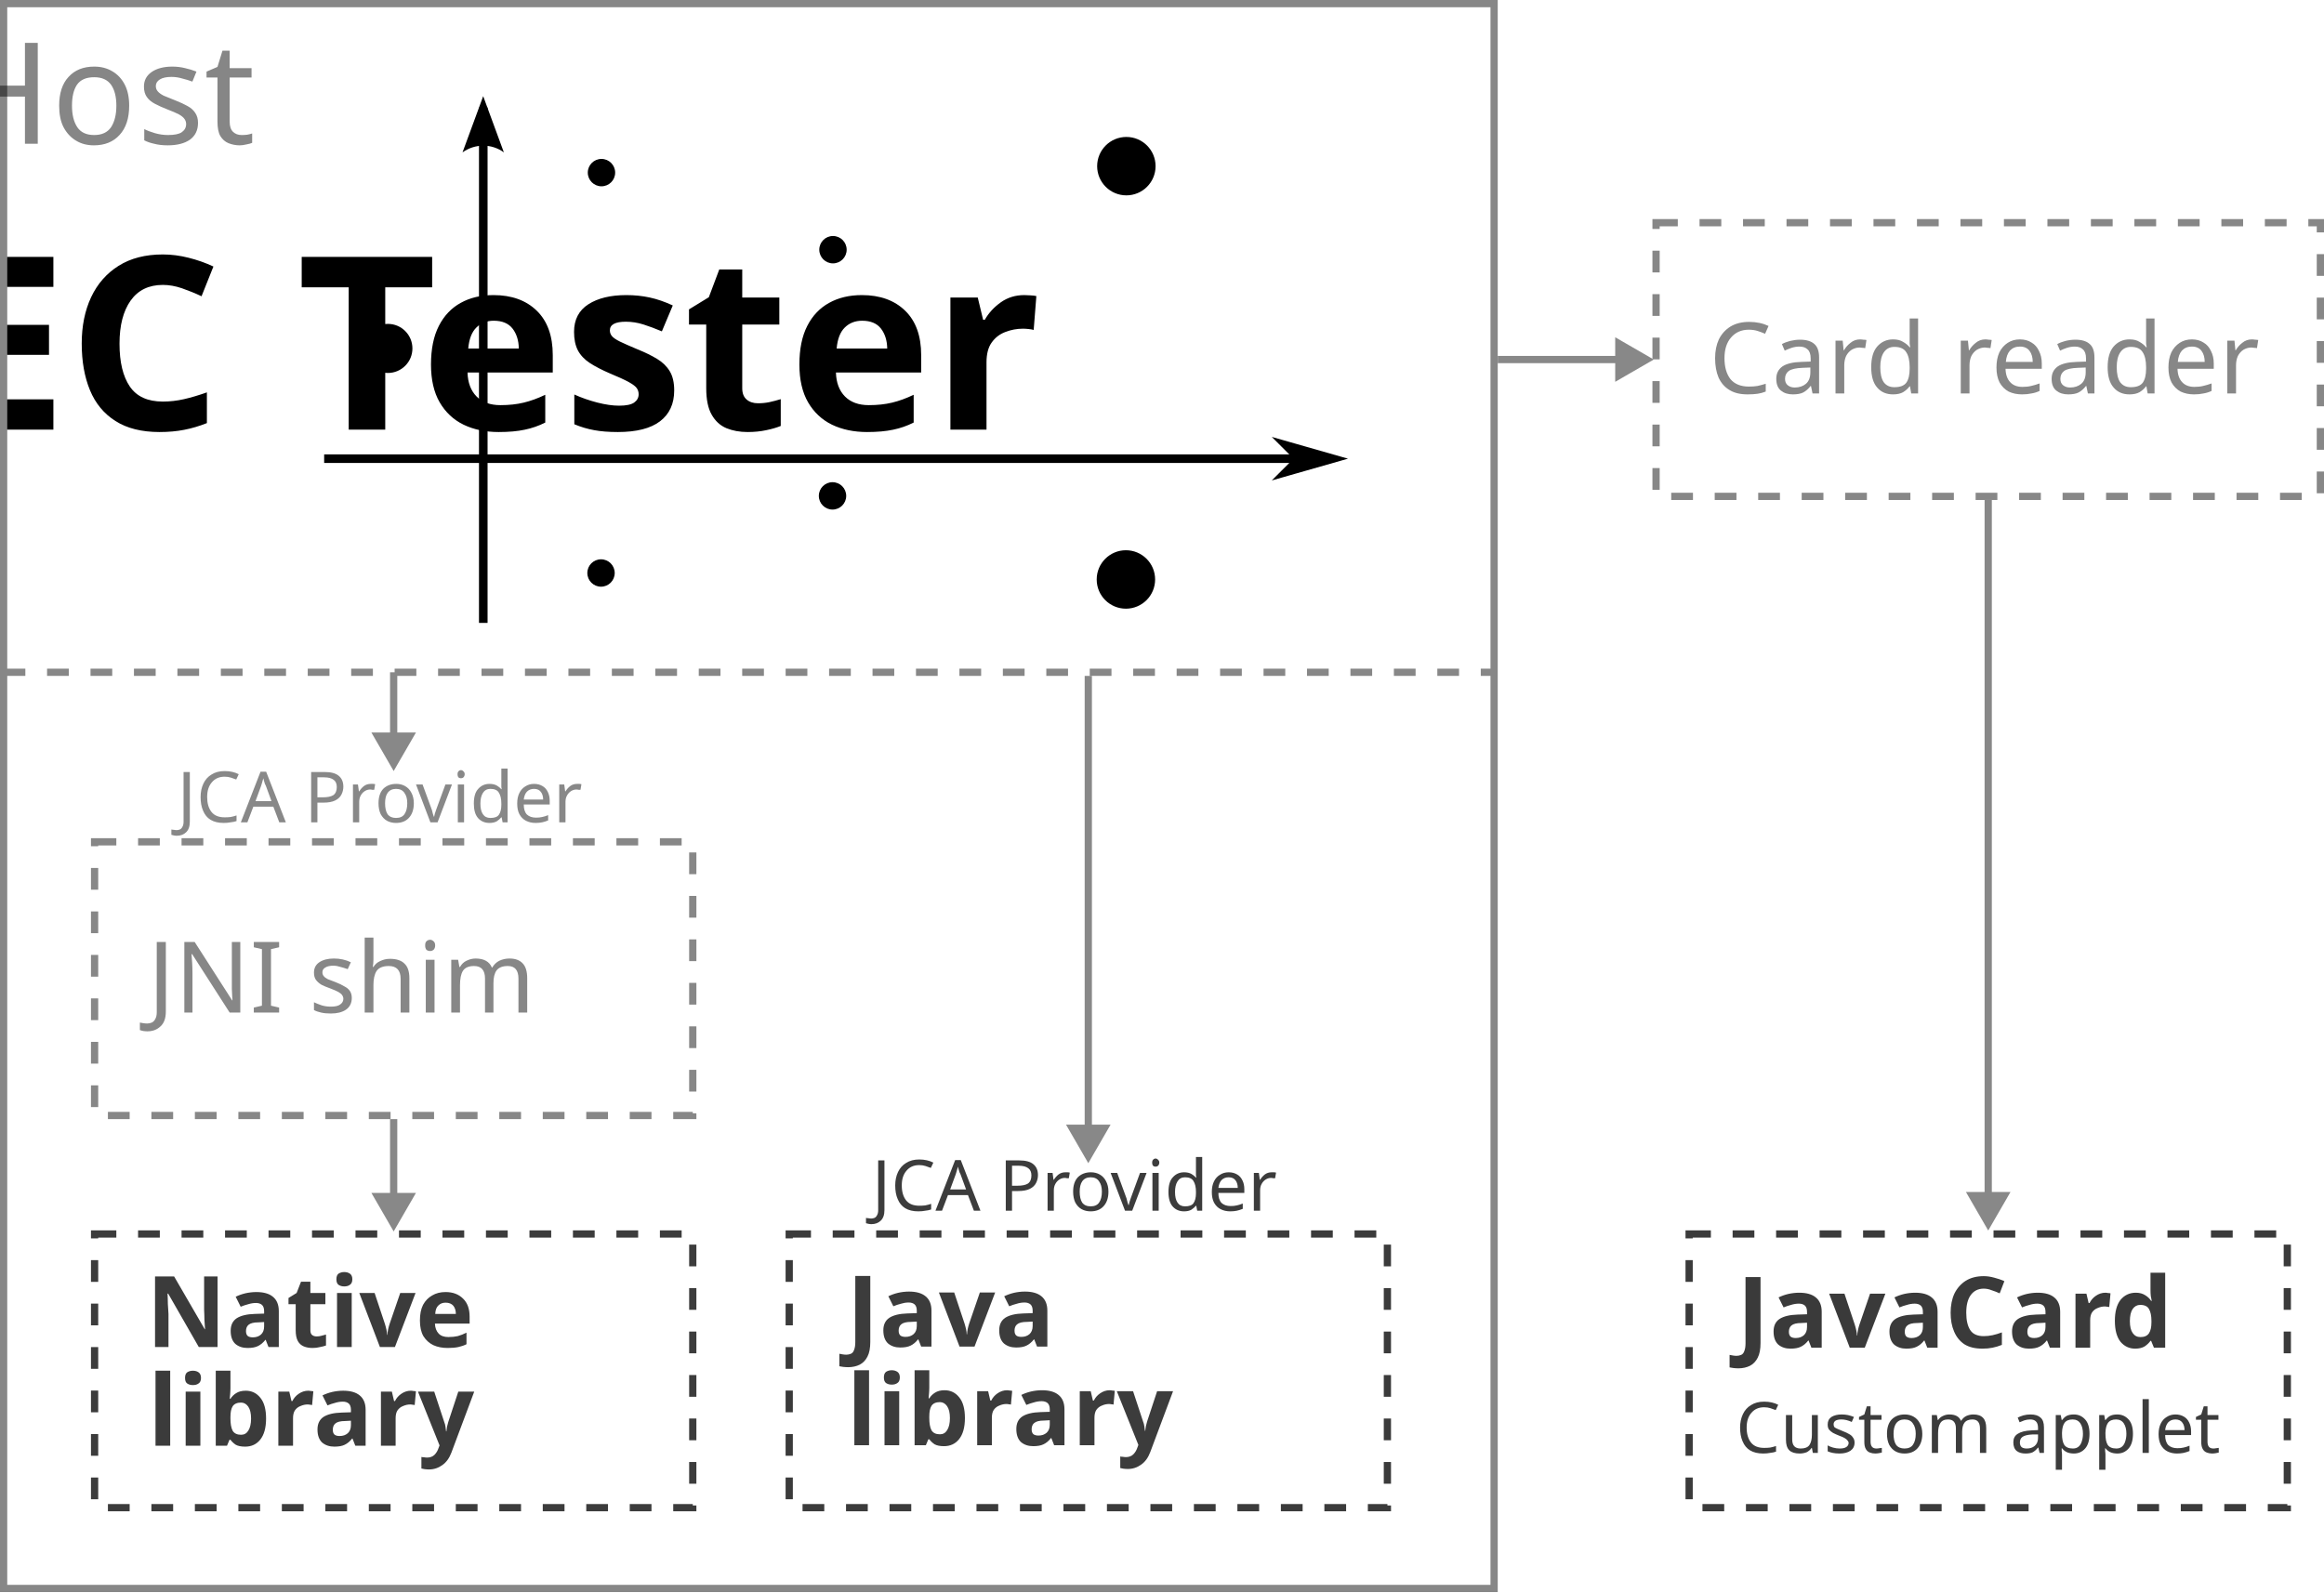
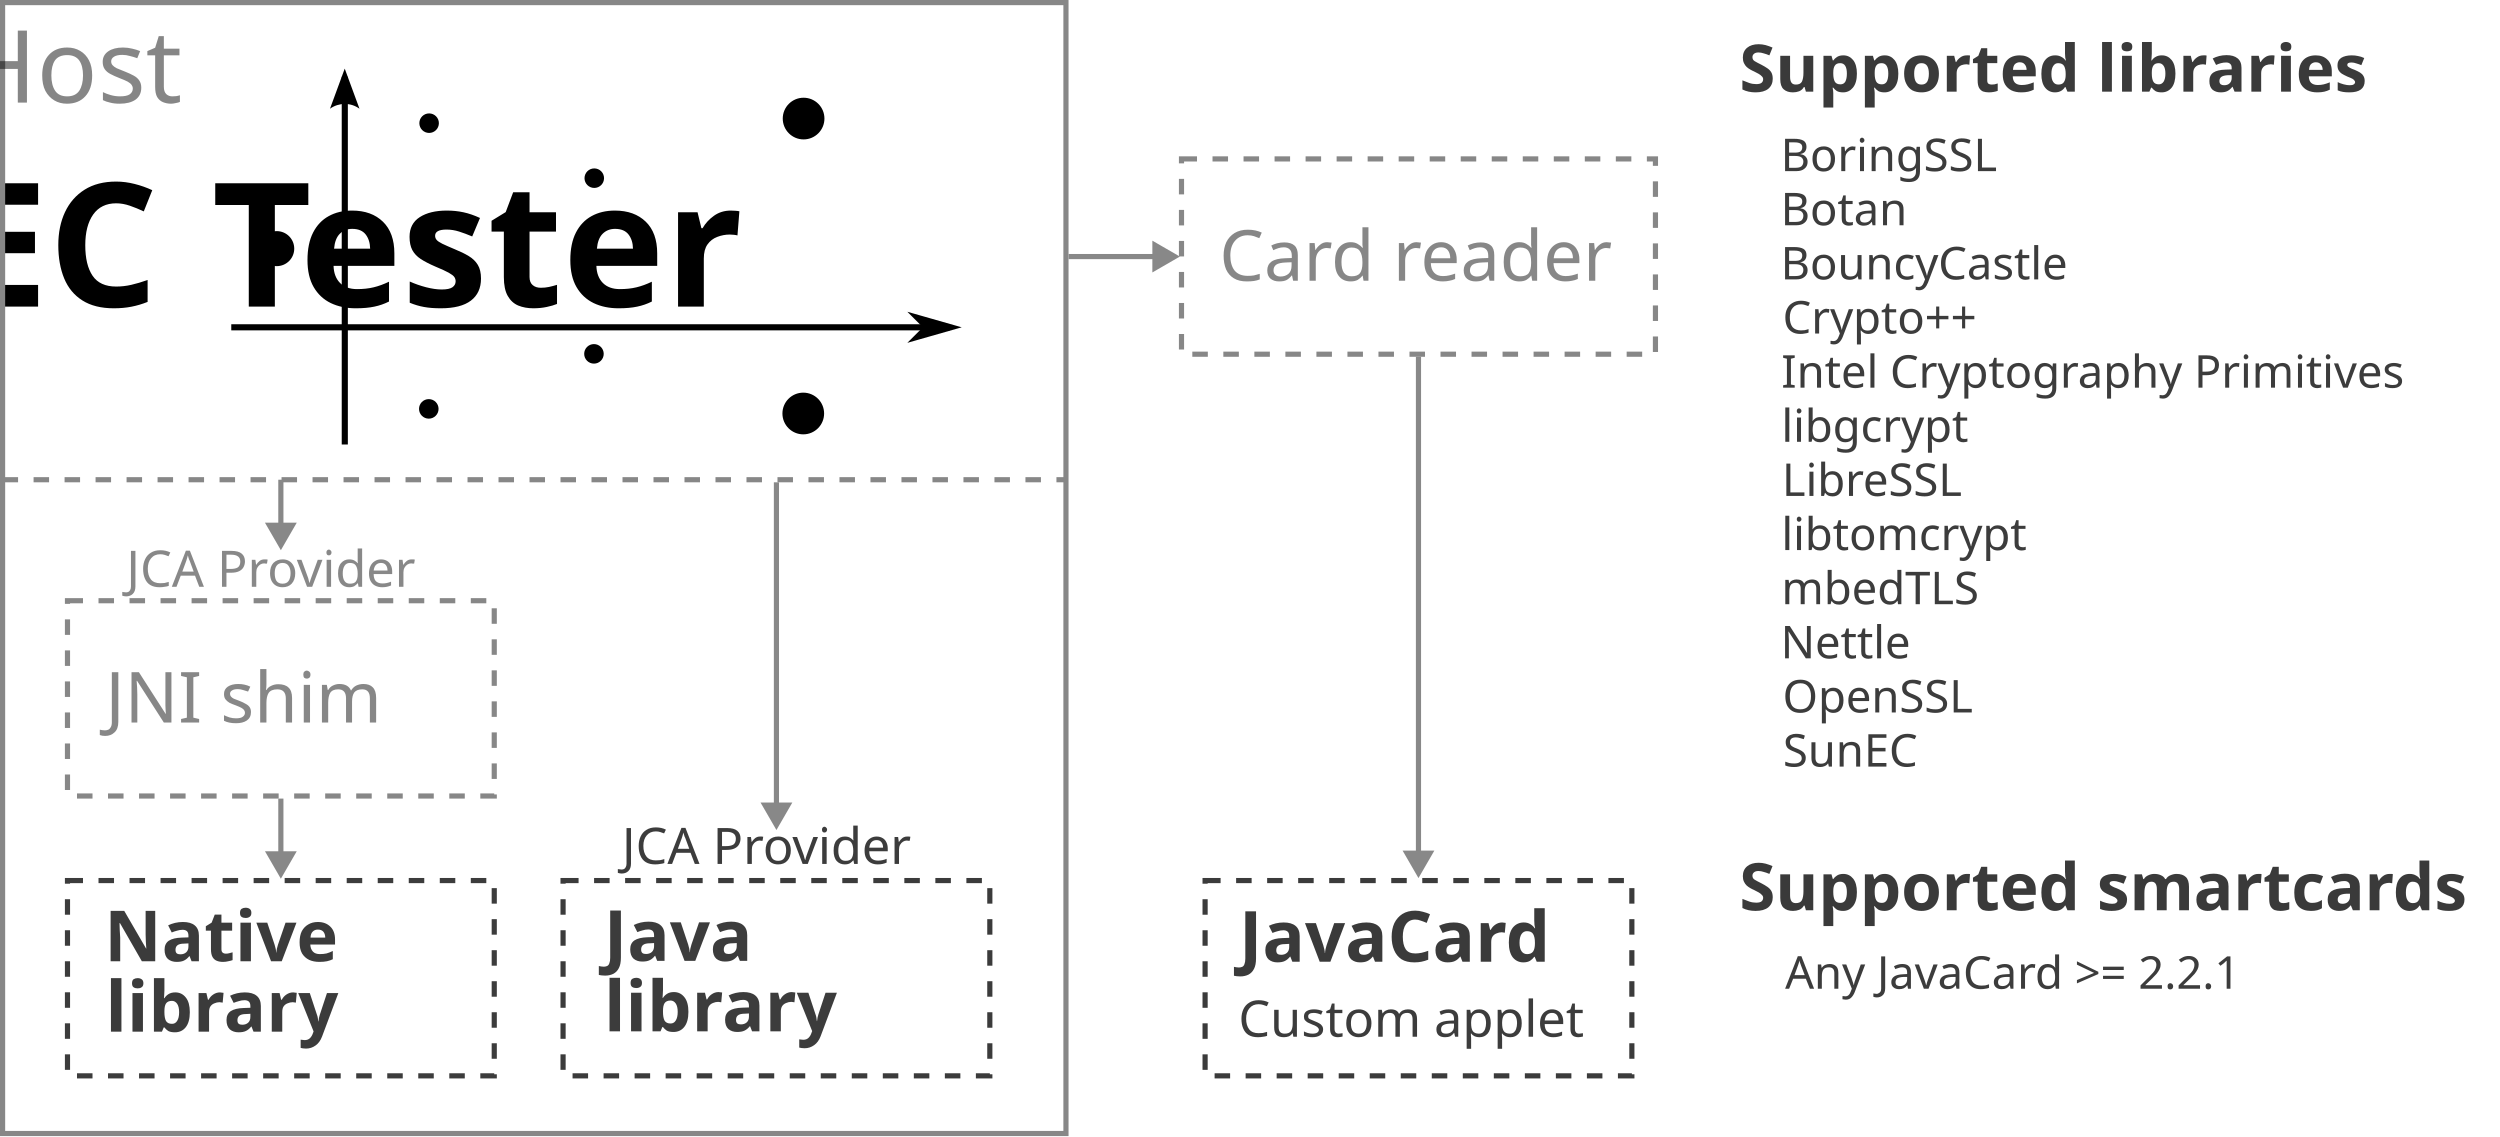
- <svg xmlns="http://www.w3.org/2000/svg" width="116.185mm" height="79.61mm" viewBox="0 0 116.185 79.61" version="1.1" id="svg1" xml:space="preserve">
+ <svg xmlns="http://www.w3.org/2000/svg" width="175.185mm" height="79.61mm" viewBox="0 0 175.185 79.61" version="1.1" id="svg1" xml:space="preserve">
  <defs id="defs1">
    <marker style="overflow:visible" id="Triangle" refX="0" refY="0" orient="auto-start-reverse" markerWidth="1" markerHeight="1" viewBox="0 0 1 1" preserveAspectRatio="xMidYMid">
      <path transform="scale(0.5)" style="fill:context-stroke;fill-rule:evenodd;stroke:context-stroke;stroke-width:1pt" d="M 5.77,0 -2.88,5 V -5 Z" id="path135" />
    </marker>
    <marker style="overflow:visible" id="Arrow2Mend" refX="0" refY="0" orient="auto">
      <path transform="scale(-0.6)" d="M 8.719,4.034 -2.207,0.016 8.719,-4.002 c -1.745,2.372 -1.735,5.617 -6e-7,8.035 z" style="fill-rule:evenodd;stroke-width:0.625;stroke-linejoin:round" id="path887" />
    </marker>
    <marker style="overflow:visible" id="marker1138" refX="0" refY="0" orient="auto">
      <path transform="matrix(-0.4,0,0,-0.4,-4,0)" style="fill:#000000;fill-opacity:1;fill-rule:evenodd;stroke:#000000;stroke-width:1pt;stroke-opacity:1" d="M 0,0 5,-5 -12.5,0 5,5 Z" id="path1136" />
    </marker>
    <marker style="overflow:visible" id="Arrow1Mend" refX="0" refY="0" orient="auto">
      <path transform="matrix(-0.4,0,0,-0.4,-4,0)" style="fill:#000000;fill-opacity:1;fill-rule:evenodd;stroke:#000000;stroke-width:1pt;stroke-opacity:1" d="M 0,0 5,-5 -12.5,0 5,5 Z" id="path869" />
    </marker>
    <marker style="overflow:visible" id="Triangle-0" refX="0" refY="0" orient="auto-start-reverse" markerWidth="1" markerHeight="1" viewBox="0 0 1 1" preserveAspectRatio="xMidYMid">
      <path transform="scale(0.5)" style="fill:context-stroke;fill-rule:evenodd;stroke:context-stroke;stroke-width:1pt" d="M 5.77,0 -2.88,5 V -5 Z" id="path135-8" />
    </marker>
    <marker style="overflow:visible" id="Triangle-6" refX="0" refY="0" orient="auto-start-reverse" markerWidth="1" markerHeight="1" viewBox="0 0 1 1" preserveAspectRatio="xMidYMid">
      <path transform="scale(0.5)" style="fill:context-stroke;fill-rule:evenodd;stroke:context-stroke;stroke-width:1pt" d="M 5.77,0 -2.88,5 V -5 Z" id="path135-2" />
    </marker>
    <marker style="overflow:visible" id="Triangle-6-9" refX="0" refY="0" orient="auto-start-reverse" markerWidth="1" markerHeight="1" viewBox="0 0 1 1" preserveAspectRatio="xMidYMid">
      <path transform="scale(0.5)" style="fill:context-stroke;fill-rule:evenodd;stroke:context-stroke;stroke-width:1pt" d="M 5.77,0 -2.88,5 V -5 Z" id="path135-2-9" />
    </marker>
    <marker style="overflow:visible" id="Triangle-1" refX="0" refY="0" orient="auto-start-reverse" markerWidth="1" markerHeight="1" viewBox="0 0 1 1" preserveAspectRatio="xMidYMid">
      <path transform="scale(0.5)" style="fill:context-stroke;fill-rule:evenodd;stroke:context-stroke;stroke-width:1pt" d="M 5.77,0 -2.88,5 V -5 Z" id="path135-9" />
    </marker>
  </defs>
  <g id="layer1" transform="translate(-39.362,-24.51369)">
    <g transform="matrix(0.2858617,0,0,0.2858617,31.74187,28.05056)" id="layer1-3">
      <text id="text832" y="62.779" x="78.647" style="font-style:normal;font-variant:normal;font-weight:normal;font-stretch:normal;font-size:42.333px;line-height:1.25;font-family:'Noto Sans';-inkscape-font-specification:'Noto Sans';text-align:center;letter-spacing:0px;word-spacing:0px;text-anchor:middle;fill:#000000;fill-opacity:1;stroke:none;stroke-width:0.265" xml:space="preserve">
        <tspan style="font-style:normal;font-variant:normal;font-weight:800;font-stretch:normal;font-size:42.333px;font-family:Metropolis;-inkscape-font-specification:'Metropolis Ultra-Bold';stroke-width:0.265" y="62.779" x="78.647" id="tspan830">EC</tspan>
      </text>
      <text xml:space="preserve" style="font-style:normal;font-variant:normal;font-weight:normal;font-stretch:normal;font-size:42.333px;line-height:1.25;font-family:'Noto Sans';-inkscape-font-specification:'Noto Sans';text-align:center;letter-spacing:0px;word-spacing:0px;text-anchor:middle;fill:#000000;fill-opacity:1;stroke:none;stroke-width:0.265" x="182.21" y="62.779" id="text832-2">
        <tspan id="tspan830-9" x="182.21" y="62.779" style="font-style:normal;font-variant:normal;font-weight:800;font-stretch:normal;font-size:42.333px;font-family:Metropolis;-inkscape-font-specification:'Metropolis Ultra-Bold';stroke-width:0.265">Tester</tspan>
      </text>
      <path id="path856" d="M 111.176,96.587 V 6.435" style="fill:none;stroke:#000000;stroke-width:1.5;stroke-linecap:butt;stroke-linejoin:miter;stroke-miterlimit:4;stroke-dasharray:none;stroke-opacity:1;marker-end:url(#Arrow2Mend)" />
      <path id="path858" d="M 83.348,67.86 H 259.448" style="fill:none;stroke:#000000;stroke-width:1.5;stroke-linecap:butt;stroke-linejoin:miter;stroke-miterlimit:4;stroke-dasharray:none;stroke-opacity:1;marker-end:url(#marker1138)" />
      <circle r="2.394" cy="17.822" cx="131.847" id="path1242" style="fill:#000000;stroke-width:1.5;stroke-linecap:square;stroke-miterlimit:4;stroke-dasharray:none" />
      <circle style="fill:#000000;stroke-width:1.5;stroke-linecap:square;stroke-miterlimit:4;stroke-dasharray:none" id="path1242-2" cx="172.333" cy="31.304" r="2.394" />
      <circle style="fill:#000000;stroke-width:1.5;stroke-linecap:square;stroke-miterlimit:4;stroke-dasharray:none" id="path1242-7" cx="223.643" cy="16.692" r="5.109" />
      <ellipse ry="2.395" rx="2.394" transform="scale(1,-1)" style="fill:#000000;stroke-width:1.5;stroke-linecap:square;stroke-miterlimit:4;stroke-dasharray:none" id="path1242-6" cx="131.768" cy="-87.858" />
      <ellipse ry="2.395" rx="2.394" transform="scale(1,-1)" cy="-74.369" cx="172.254" id="path1242-2-1" style="fill:#000000;stroke-width:1.5;stroke-linecap:square;stroke-miterlimit:4;stroke-dasharray:none" />
      <ellipse ry="5.112" rx="5.109" transform="scale(1,-1)" cy="-88.989" cx="223.564" id="path1242-7-3" style="fill:#000000;stroke-width:1.5;stroke-linecap:square;stroke-miterlimit:4;stroke-dasharray:none" />
      <circle r="4.293" cy="48.575" cx="94.491" id="path1242-2-2" style="fill:#000000;stroke-width:1.5;stroke-linecap:square;stroke-miterlimit:4;stroke-dasharray:none" />
    </g>
    <rect style="fill:none;stroke:#878787;stroke-width:0.362;stroke-dasharray:none;stroke-dashoffset:2.898;stroke-opacity:1" id="rect1" width="74.515" height="79.248" x="39.543" y="24.695" />
    <text xml:space="preserve" style="font-size:7.056px;line-height:1.25;font-family:Metropolis;-inkscape-font-specification:Metropolis;text-align:center;text-anchor:middle;fill:#000000;fill-opacity:0.473;stroke-width:0.265" x="49" y="31.703" id="text1">
      <tspan id="tspan1" style="fill:#000000;fill-opacity:0.473;stroke-width:0.265" x="49" y="31.703">Host</tspan>
    </text>
    <rect style="fill:none;stroke:#3c3c3c;stroke-width:0.362;stroke-dasharray:1.087, 1.087;stroke-dashoffset:0;stroke-opacity:1" id="rect1-5" width="29.905" height="13.685" x="44.091" y="86.218" />
    <text xml:space="preserve" style="font-size:4.939px;line-height:1.25;font-family:Metropolis;-inkscape-font-specification:Metropolis;text-align:center;text-anchor:middle;fill:#3b3b3b;fill-opacity:1;stroke-width:0.265" x="46.746" y="90.63" id="text1-9">
      <tspan style="font-weight:bold;font-size:4.939px;text-align:start;text-anchor:start;fill:#3b3b3b;fill-opacity:1;stroke-width:0.265" x="46.746" y="90.63" id="tspan2" dy="1.24" dx="-0.07 0.07">Native</tspan>
      <tspan style="font-weight:bold;font-size:4.939px;text-align:start;text-anchor:start;fill:#3b3b3b;fill-opacity:1;stroke-width:0.265" x="46.746" y="96.804" id="tspan3" dy="0 0">library</tspan>
    </text>
    <rect style="fill:none;stroke:#3b3b3b;stroke-width:0.362;stroke-dasharray:1.087, 1.087;stroke-dashoffset:0;stroke-opacity:1" id="rect1-5-5" width="29.905" height="13.685" x="78.818" y="86.218" />
    <text xml:space="preserve" style="font-size:4.939px;line-height:1.25;font-family:Metropolis;-inkscape-font-specification:Metropolis;text-align:center;text-anchor:middle;fill:#3c3c3c;fill-opacity:1;stroke-width:0.265" x="81.684" y="90.605" id="text1-9-4">
      <tspan style="font-weight:bold;font-size:4.939px;text-align:start;text-anchor:start;fill:#3c3c3c;fill-opacity:1;stroke-width:0.265" x="81.684" y="90.605" id="tspan2-8" dx="0" dy="1.24">Java</tspan>
      <tspan style="font-weight:bold;font-size:4.939px;text-align:start;text-anchor:start;fill:#3c3c3c;fill-opacity:1;stroke-width:0.265" x="81.684" y="96.779" dy="0 0" id="tspan3-1">library</tspan>
    </text>
    <g id="g7" transform="translate(0,-5.220802)">
      <rect style="fill:none;stroke:#878787;stroke-width:0.362;stroke-dasharray:1.087, 1.087;stroke-dashoffset:0;stroke-opacity:1" id="rect1-5-2" width="29.905" height="13.685" x="44.091" y="71.829" />
      <text xml:space="preserve" style="font-size:4.939px;line-height:1.25;font-family:Metropolis;-inkscape-font-specification:Metropolis;text-align:center;text-anchor:middle;fill:#878787;fill-opacity:1;stroke-width:0.265" x="46.746" y="80.368" id="text1-9-1">
        <tspan style="font-size:4.939px;text-align:start;text-anchor:start;fill:#878787;fill-opacity:1;stroke-width:0.265" x="46.746" y="80.368" id="tspan3-5">JNI shim</tspan>
      </text>
    </g>
    <text xml:space="preserve" style="font-size:3.528px;line-height:1.25;font-family:Metropolis;-inkscape-font-specification:Metropolis;text-align:center;text-anchor:middle;fill:#3c3c3c;fill-opacity:1;stroke-width:0.265" x="126.135" y="97.167" id="text1-9-1-8">
      <tspan style="font-size:3.528px;text-align:start;text-anchor:start;fill:#3c3c3c;fill-opacity:1;stroke-width:0.265" x="126.135" y="97.167" id="tspan3-5-7">Custom applet</tspan>
    </text>
-     <path style="fill:none;stroke:#878787;stroke-width:0.362;stroke-linecap:butt;stroke-linejoin:miter;stroke-dasharray:1.086,1.086;stroke-dashoffset:0;stroke-opacity:1" d="M 39.543,58.13 H 114.058" id="path6" />
+     <path style="fill:none;stroke:#878787;stroke-width:0.362;stroke-linecap:butt;stroke-linejoin:miter;stroke-dasharray:1.086, 1.086;stroke-dashoffset:0;stroke-opacity:1" d="M 39.543,58.13 H 114.058" id="path6" />
    <path style="fill:none;stroke:#888888;stroke-width:0.362;stroke-linecap:butt;stroke-linejoin:miter;stroke-dasharray:none;stroke-opacity:1;marker-start:url(#Triangle)" d="M 59.043,61.783 V 58.13" id="path7" />
    <path style="fill:none;stroke:#888888;stroke-width:0.362;stroke-linecap:butt;stroke-linejoin:miter;stroke-dasharray:none;stroke-opacity:1;marker-start:url(#Triangle-0)" d="M 59.043,84.805 V 80.474" id="path7-0" />
    <path style="fill:none;stroke:#888888;stroke-width:0.362;stroke-linecap:butt;stroke-linejoin:miter;stroke-dasharray:none;stroke-opacity:1;marker-start:url(#Triangle-6)" d="M 93.77,81.392 V 58.311" id="path7-8" />
    <g id="g7-4" transform="translate(78.06321,-36.17964)">
      <rect style="fill:none;stroke:#878787;stroke-width:0.362;stroke-dasharray:1.087, 1.087;stroke-dashoffset:0;stroke-opacity:1" id="rect1-5-2-7" width="33.212" height="13.685" x="44.091" y="71.829" />
      <text xml:space="preserve" style="font-size:4.939px;line-height:1.25;font-family:Metropolis;-inkscape-font-specification:Metropolis;text-align:center;text-anchor:middle;fill:#878787;fill-opacity:1;stroke-width:0.265" x="46.746" y="80.368" id="text1-9-1-2">
        <tspan style="font-size:4.939px;text-align:start;text-anchor:start;fill:#878787;fill-opacity:1;stroke-width:0.265" x="46.746" y="80.368" id="tspan3-5-4">Card reader</tspan>
      </text>
    </g>
    <path style="fill:none;stroke:#888888;stroke-width:0.362;stroke-linecap:butt;stroke-linejoin:miter;stroke-dasharray:none;stroke-opacity:1;marker-start:url(#Triangle-6-9)" d="M 138.76,84.759 V 49.515" id="path7-8-8" />
    <g id="g7-1" transform="translate(79.71686,14.38881)">
      <rect style="fill:none;stroke:#3b3b3b;stroke-width:0.362;stroke-dasharray:1.087, 1.087;stroke-dashoffset:0;stroke-opacity:1" id="rect1-5-2-0" width="29.905" height="13.685" x="44.091" y="71.829" />
      <text xml:space="preserve" style="font-size:4.939px;line-height:1.25;font-family:Metropolis;-inkscape-font-specification:Metropolis;text-align:center;text-anchor:middle;fill:#3a3a3a;fill-opacity:1;stroke-width:0.265" x="46.473" y="77.516" id="text1-9-1-3">
        <tspan style="font-weight:bold;font-size:4.939px;text-align:start;text-anchor:start;fill:#3a3a3a;fill-opacity:1;stroke-width:0.265" x="46.473" y="77.516" id="tspan3-5-40">JavaCard</tspan>
      </text>
    </g>
    <path style="fill:none;stroke:#888888;stroke-width:0.362;stroke-linecap:butt;stroke-linejoin:miter;stroke-dasharray:none;stroke-opacity:1;marker-start:url(#Triangle-1)" d="m 120.754,42.492 h -6.514" id="path7-9" />
    <text xml:space="preserve" style="font-size:3.528px;line-height:1.25;font-family:Metropolis;-inkscape-font-specification:Metropolis;text-align:center;text-anchor:middle;fill:#3c3c3c;fill-opacity:1;stroke-width:0.265" x="82.938" y="85.052" id="text1-9-1-8-9">
      <tspan style="font-size:3.528px;text-align:start;text-anchor:start;fill:#3c3c3c;fill-opacity:1;stroke-width:0.265" x="82.938" y="85.052" id="tspan3-5-7-6">JCA Provider</tspan>
    </text>
    <text xml:space="preserve" style="font-size:3.528px;line-height:1.25;font-family:Metropolis;-inkscape-font-specification:Metropolis;text-align:center;text-anchor:middle;fill:#888888;fill-opacity:1;stroke-width:0.265" x="48.211" y="65.634" id="text1-9-1-8-9-6">
      <tspan style="font-size:3.528px;text-align:start;text-anchor:start;fill:#888888;fill-opacity:1;stroke-width:0.265" x="48.211" y="65.634" id="tspan3-5-7-6-1">JCA Provider</tspan>
    </text>
  </g>
+   <g id="layer2">
+     <text xml:space="preserve" style="font-size:4.586px;line-height:1.25;font-family:Metropolis;-inkscape-font-specification:'Metropolis, Bold';text-align:center;text-anchor:middle;fill:#3a3a3a;fill-opacity:1;stroke-width:0.265;font-weight:bold;font-style:normal;font-stretch:normal;font-variant:normal;font-variant-ligatures:normal;font-variant-caps:normal;font-variant-numeric:normal;font-variant-east-asian:normal" x="121.879" y="6.425" id="text1-9-1-3-1">
+       <tspan style="font-weight:bold;font-size:4.586px;text-align:start;text-anchor:start;fill:#3a3a3a;fill-opacity:1;stroke-width:0.265;-inkscape-font-specification:'Metropolis, Bold';font-family:Metropolis;font-style:normal;font-stretch:normal;font-variant:normal;font-variant-ligatures:normal;font-variant-caps:normal;font-variant-numeric:normal;font-variant-east-asian:normal" x="121.879" y="6.425" id="tspan3-5-40-8">Supported libraries</tspan>
+     </text>
+     <g id="g1" transform="translate(3.263094,-0.5710943)">
+       <text xml:space="preserve" style="font-style:normal;font-variant:normal;font-weight:normal;font-stretch:normal;font-size:3.175px;line-height:1.25;font-family:Metropolis;-inkscape-font-specification:'Metropolis, Normal';font-variant-ligatures:normal;font-variant-caps:normal;font-variant-numeric:normal;font-variant-east-asian:normal;text-align:center;text-anchor:middle;fill:#3c3c3c;fill-opacity:1;stroke-width:0.265" x="121.51" y="12.563" id="text1-9-1-8-0">
+         <tspan style="font-style:normal;font-variant:normal;font-weight:normal;font-stretch:normal;font-size:3.175px;font-family:Metropolis;-inkscape-font-specification:'Metropolis, Normal';font-variant-ligatures:normal;font-variant-caps:normal;font-variant-numeric:normal;font-variant-east-asian:normal;text-align:start;text-anchor:start;fill:#3c3c3c;fill-opacity:1;stroke-width:0.265" x="121.51" y="12.563" id="tspan3-5-7-2">BoringSSL</tspan>
+       </text>
+       <text xml:space="preserve" style="font-style:normal;font-variant:normal;font-weight:normal;font-stretch:normal;font-size:3.175px;line-height:1.25;font-family:Metropolis;-inkscape-font-specification:'Metropolis, Normal';font-variant-ligatures:normal;font-variant-caps:normal;font-variant-numeric:normal;font-variant-east-asian:normal;text-align:center;text-anchor:middle;fill:#3c3c3c;fill-opacity:1;stroke-width:0.265" x="121.51" y="16.356" id="text1-9-1-8-0-9">
+         <tspan style="font-style:normal;font-variant:normal;font-weight:normal;font-stretch:normal;font-size:3.175px;font-family:Metropolis;-inkscape-font-specification:'Metropolis, Normal';font-variant-ligatures:normal;font-variant-caps:normal;font-variant-numeric:normal;font-variant-east-asian:normal;text-align:start;text-anchor:start;fill:#3c3c3c;fill-opacity:1;stroke-width:0.265" x="121.51" y="16.356" id="tspan3-5-7-2-2">Botan</tspan>
+       </text>
+       <text xml:space="preserve" style="font-style:normal;font-variant:normal;font-weight:normal;font-stretch:normal;font-size:3.175px;line-height:1.25;font-family:Metropolis;-inkscape-font-specification:'Metropolis, Normal';font-variant-ligatures:normal;font-variant-caps:normal;font-variant-numeric:normal;font-variant-east-asian:normal;text-align:center;text-anchor:middle;fill:#3c3c3c;fill-opacity:1;stroke-width:0.265" x="121.51" y="20.149" id="text1-9-1-8-0-7">
+         <tspan style="font-style:normal;font-variant:normal;font-weight:normal;font-stretch:normal;font-size:3.175px;font-family:Metropolis;-inkscape-font-specification:'Metropolis, Normal';font-variant-ligatures:normal;font-variant-caps:normal;font-variant-numeric:normal;font-variant-east-asian:normal;text-align:start;text-anchor:start;fill:#3c3c3c;fill-opacity:1;stroke-width:0.265" x="121.51" y="20.149" id="tspan3-5-7-2-3">BouncyCastle</tspan>
+       </text>
+       <text xml:space="preserve" style="font-style:normal;font-variant:normal;font-weight:normal;font-stretch:normal;font-size:3.175px;line-height:1.25;font-family:Metropolis;-inkscape-font-specification:'Metropolis, Normal';font-variant-ligatures:normal;font-variant-caps:normal;font-variant-numeric:normal;font-variant-east-asian:normal;text-align:center;text-anchor:middle;fill:#3c3c3c;fill-opacity:1;stroke-width:0.265" x="121.658" y="23.942" id="text1-9-1-8-0-7-9">
+         <tspan style="font-style:normal;font-variant:normal;font-weight:normal;font-stretch:normal;font-size:3.175px;font-family:Metropolis;-inkscape-font-specification:'Metropolis, Normal';font-variant-ligatures:normal;font-variant-caps:normal;font-variant-numeric:normal;font-variant-east-asian:normal;text-align:start;text-anchor:start;fill:#3c3c3c;fill-opacity:1;stroke-width:0.265" x="121.658" y="23.942" id="tspan3-5-7-2-3-3">Crypto++</tspan>
+       </text>
+       <text xml:space="preserve" style="font-style:normal;font-variant:normal;font-weight:normal;font-stretch:normal;font-size:3.175px;line-height:1.25;font-family:Metropolis;-inkscape-font-specification:'Metropolis, Normal';font-variant-ligatures:normal;font-variant-caps:normal;font-variant-numeric:normal;font-variant-east-asian:normal;text-align:center;text-anchor:middle;fill:#3c3c3c;fill-opacity:1;stroke-width:0.265" x="121.573" y="31.529" id="text1-9-1-8-0-7-7">
+         <tspan style="font-style:normal;font-variant:normal;font-weight:normal;font-stretch:normal;font-size:3.175px;font-family:Metropolis;-inkscape-font-specification:'Metropolis, Normal';font-variant-ligatures:normal;font-variant-caps:normal;font-variant-numeric:normal;font-variant-east-asian:normal;text-align:start;text-anchor:start;fill:#3c3c3c;fill-opacity:1;stroke-width:0.265" x="121.573" y="31.529" id="tspan3-5-7-2-3-8">libgcrypt</tspan>
+       </text>
+       <text xml:space="preserve" style="font-style:normal;font-variant:normal;font-weight:normal;font-stretch:normal;font-size:3.175px;line-height:1.25;font-family:Metropolis;-inkscape-font-specification:'Metropolis, Normal';font-variant-ligatures:normal;font-variant-caps:normal;font-variant-numeric:normal;font-variant-east-asian:normal;text-align:center;text-anchor:middle;fill:#3c3c3c;fill-opacity:1;stroke-width:0.265" x="121.601" y="35.322" id="text1-9-1-8-0-7-3">
+         <tspan style="font-style:normal;font-variant:normal;font-weight:normal;font-stretch:normal;font-size:3.175px;font-family:Metropolis;-inkscape-font-specification:'Metropolis, Normal';font-variant-ligatures:normal;font-variant-caps:normal;font-variant-numeric:normal;font-variant-east-asian:normal;text-align:start;text-anchor:start;fill:#3c3c3c;fill-opacity:1;stroke-width:0.265" x="121.601" y="35.322" id="tspan3-5-7-2-3-6">LibreSSL</tspan>
+       </text>
+       <text xml:space="preserve" style="font-style:normal;font-variant:normal;font-weight:normal;font-stretch:normal;font-size:3.175px;line-height:1.25;font-family:Metropolis;-inkscape-font-specification:'Metropolis, Normal';font-variant-ligatures:normal;font-variant-caps:normal;font-variant-numeric:normal;font-variant-east-asian:normal;text-align:center;text-anchor:middle;fill:#3c3c3c;fill-opacity:1;stroke-width:0.265" x="121.573" y="39.116" id="text1-9-1-8-0-7-32">
+         <tspan style="font-style:normal;font-variant:normal;font-weight:normal;font-stretch:normal;font-size:3.175px;font-family:Metropolis;-inkscape-font-specification:'Metropolis, Normal';font-variant-ligatures:normal;font-variant-caps:normal;font-variant-numeric:normal;font-variant-east-asian:normal;text-align:start;text-anchor:start;fill:#3c3c3c;fill-opacity:1;stroke-width:0.265" x="121.573" y="39.116" id="tspan3-5-7-2-3-0">libtomcrypt</tspan>
+       </text>
+       <text xml:space="preserve" style="font-style:normal;font-variant:normal;font-weight:normal;font-stretch:normal;font-size:3.175px;line-height:1.25;font-family:Metropolis;-inkscape-font-specification:'Metropolis, Normal';font-variant-ligatures:normal;font-variant-caps:normal;font-variant-numeric:normal;font-variant-east-asian:normal;text-align:center;text-anchor:middle;fill:#3c3c3c;fill-opacity:1;stroke-width:0.265" x="121.562" y="27.736" id="text1-9-1-8-0-7-5">
+         <tspan style="font-style:normal;font-variant:normal;font-weight:normal;font-stretch:normal;font-size:3.175px;font-family:Metropolis;-inkscape-font-specification:'Metropolis, Normal';font-variant-ligatures:normal;font-variant-caps:normal;font-variant-numeric:normal;font-variant-east-asian:normal;text-align:start;text-anchor:start;fill:#3c3c3c;fill-opacity:1;stroke-width:0.265" x="121.562" y="27.736" id="tspan3-5-7-2-3-4">Intel Cryptography Primitives</tspan>
+       </text>
+       <text xml:space="preserve" style="font-style:normal;font-variant:normal;font-weight:normal;font-stretch:normal;font-size:3.175px;line-height:1.25;font-family:Metropolis;-inkscape-font-specification:'Metropolis, Normal';font-variant-ligatures:normal;font-variant-caps:normal;font-variant-numeric:normal;font-variant-east-asian:normal;text-align:center;text-anchor:middle;fill:#3c3c3c;fill-opacity:1;stroke-width:0.265" x="121.573" y="42.909" id="text1-9-1-8-0-7-6">
+         <tspan style="font-style:normal;font-variant:normal;font-weight:normal;font-stretch:normal;font-size:3.175px;font-family:Metropolis;-inkscape-font-specification:'Metropolis, Normal';font-variant-ligatures:normal;font-variant-caps:normal;font-variant-numeric:normal;font-variant-east-asian:normal;text-align:start;text-anchor:start;fill:#3c3c3c;fill-opacity:1;stroke-width:0.265" x="121.573" y="42.909" id="tspan3-5-7-2-3-9">mbedTLS</tspan>
+       </text>
+       <text xml:space="preserve" style="font-style:normal;font-variant:normal;font-weight:normal;font-stretch:normal;font-size:3.175px;line-height:1.25;font-family:Metropolis;-inkscape-font-specification:'Metropolis, Normal';font-variant-ligatures:normal;font-variant-caps:normal;font-variant-numeric:normal;font-variant-east-asian:normal;text-align:center;text-anchor:middle;fill:#3c3c3c;fill-opacity:1;stroke-width:0.265" x="121.51" y="46.702" id="text1-9-1-8-0-7-52">
+         <tspan style="font-style:normal;font-variant:normal;font-weight:normal;font-stretch:normal;font-size:3.175px;font-family:Metropolis;-inkscape-font-specification:'Metropolis, Normal';font-variant-ligatures:normal;font-variant-caps:normal;font-variant-numeric:normal;font-variant-east-asian:normal;text-align:start;text-anchor:start;fill:#3c3c3c;fill-opacity:1;stroke-width:0.265" x="121.51" y="46.702" id="tspan3-5-7-2-3-5">Nettle</tspan>
+       </text>
+       <text xml:space="preserve" style="font-style:normal;font-variant:normal;font-weight:normal;font-stretch:normal;font-size:3.175px;line-height:1.25;font-family:Metropolis;-inkscape-font-specification:'Metropolis, Normal';font-variant-ligatures:normal;font-variant-caps:normal;font-variant-numeric:normal;font-variant-east-asian:normal;text-align:center;text-anchor:middle;fill:#3c3c3c;fill-opacity:1;stroke-width:0.265" x="121.658" y="50.495" id="text1-9-1-8-0-7-4">
+         <tspan style="font-style:normal;font-variant:normal;font-weight:normal;font-stretch:normal;font-size:3.175px;font-family:Metropolis;-inkscape-font-specification:'Metropolis, Normal';font-variant-ligatures:normal;font-variant-caps:normal;font-variant-numeric:normal;font-variant-east-asian:normal;text-align:start;text-anchor:start;fill:#3c3c3c;fill-opacity:1;stroke-width:0.265" x="121.658" y="50.495" id="tspan3-5-7-2-3-30">OpenSSL</tspan>
+       </text>
+       <text xml:space="preserve" style="font-style:normal;font-variant:normal;font-weight:normal;font-stretch:normal;font-size:3.175px;line-height:1.25;font-family:Metropolis;-inkscape-font-specification:'Metropolis, Normal';font-variant-ligatures:normal;font-variant-caps:normal;font-variant-numeric:normal;font-variant-east-asian:normal;text-align:center;text-anchor:middle;fill:#3c3c3c;fill-opacity:1;stroke-width:0.265" x="121.679" y="54.289" id="text1-9-1-8-0-7-8">
+         <tspan style="font-style:normal;font-variant:normal;font-weight:normal;font-stretch:normal;font-size:3.175px;font-family:Metropolis;-inkscape-font-specification:'Metropolis, Normal';font-variant-ligatures:normal;font-variant-caps:normal;font-variant-numeric:normal;font-variant-east-asian:normal;text-align:start;text-anchor:start;fill:#3c3c3c;fill-opacity:1;stroke-width:0.265" x="121.679" y="54.289" id="tspan3-5-7-2-3-84">SunEC</tspan>
+       </text>
+     </g>
+     <text xml:space="preserve" style="font-style:normal;font-variant:normal;font-weight:bold;font-stretch:normal;font-size:4.586px;line-height:1.25;font-family:Metropolis;-inkscape-font-specification:'Metropolis, Bold';font-variant-ligatures:normal;font-variant-caps:normal;font-variant-numeric:normal;font-variant-east-asian:normal;text-align:center;text-anchor:middle;fill:#3a3a3a;fill-opacity:1;stroke-width:0.265" x="121.879" y="63.786" id="text1-9-1-3-1-7">
+       <tspan style="font-style:normal;font-variant:normal;font-weight:bold;font-stretch:normal;font-size:4.586px;font-family:Metropolis;-inkscape-font-specification:'Metropolis, Bold';font-variant-ligatures:normal;font-variant-caps:normal;font-variant-numeric:normal;font-variant-east-asian:normal;text-align:start;text-anchor:start;fill:#3a3a3a;fill-opacity:1;stroke-width:0.265" x="121.879" y="63.786" id="tspan3-5-40-8-6">Supported smartcards</tspan>
+     </text>
+     <text xml:space="preserve" style="font-style:normal;font-variant:normal;font-weight:normal;font-stretch:normal;font-size:3.175px;line-height:1.25;font-family:Metropolis;-inkscape-font-specification:'Metropolis, Normal';font-variant-ligatures:normal;font-variant-caps:normal;font-variant-numeric:normal;font-variant-east-asian:normal;text-align:center;text-anchor:middle;fill:#3c3c3c;fill-opacity:1;stroke-width:0.265" x="125.088" y="69.284" id="text1-9-1-8-0-7-8-0">
+       <tspan style="font-style:normal;font-variant:normal;font-weight:normal;font-stretch:normal;font-size:3.175px;font-family:Metropolis;-inkscape-font-specification:'Metropolis, Normal';font-variant-ligatures:normal;font-variant-caps:normal;font-variant-numeric:normal;font-variant-east-asian:normal;text-align:start;text-anchor:start;fill:#3c3c3c;fill-opacity:1;stroke-width:0.265" x="125.088" y="69.284" id="tspan3-5-7-2-3-84-4">Any JavaCard &gt;= 2.2.1</tspan>
+     </text>
+   </g>
</svg>
